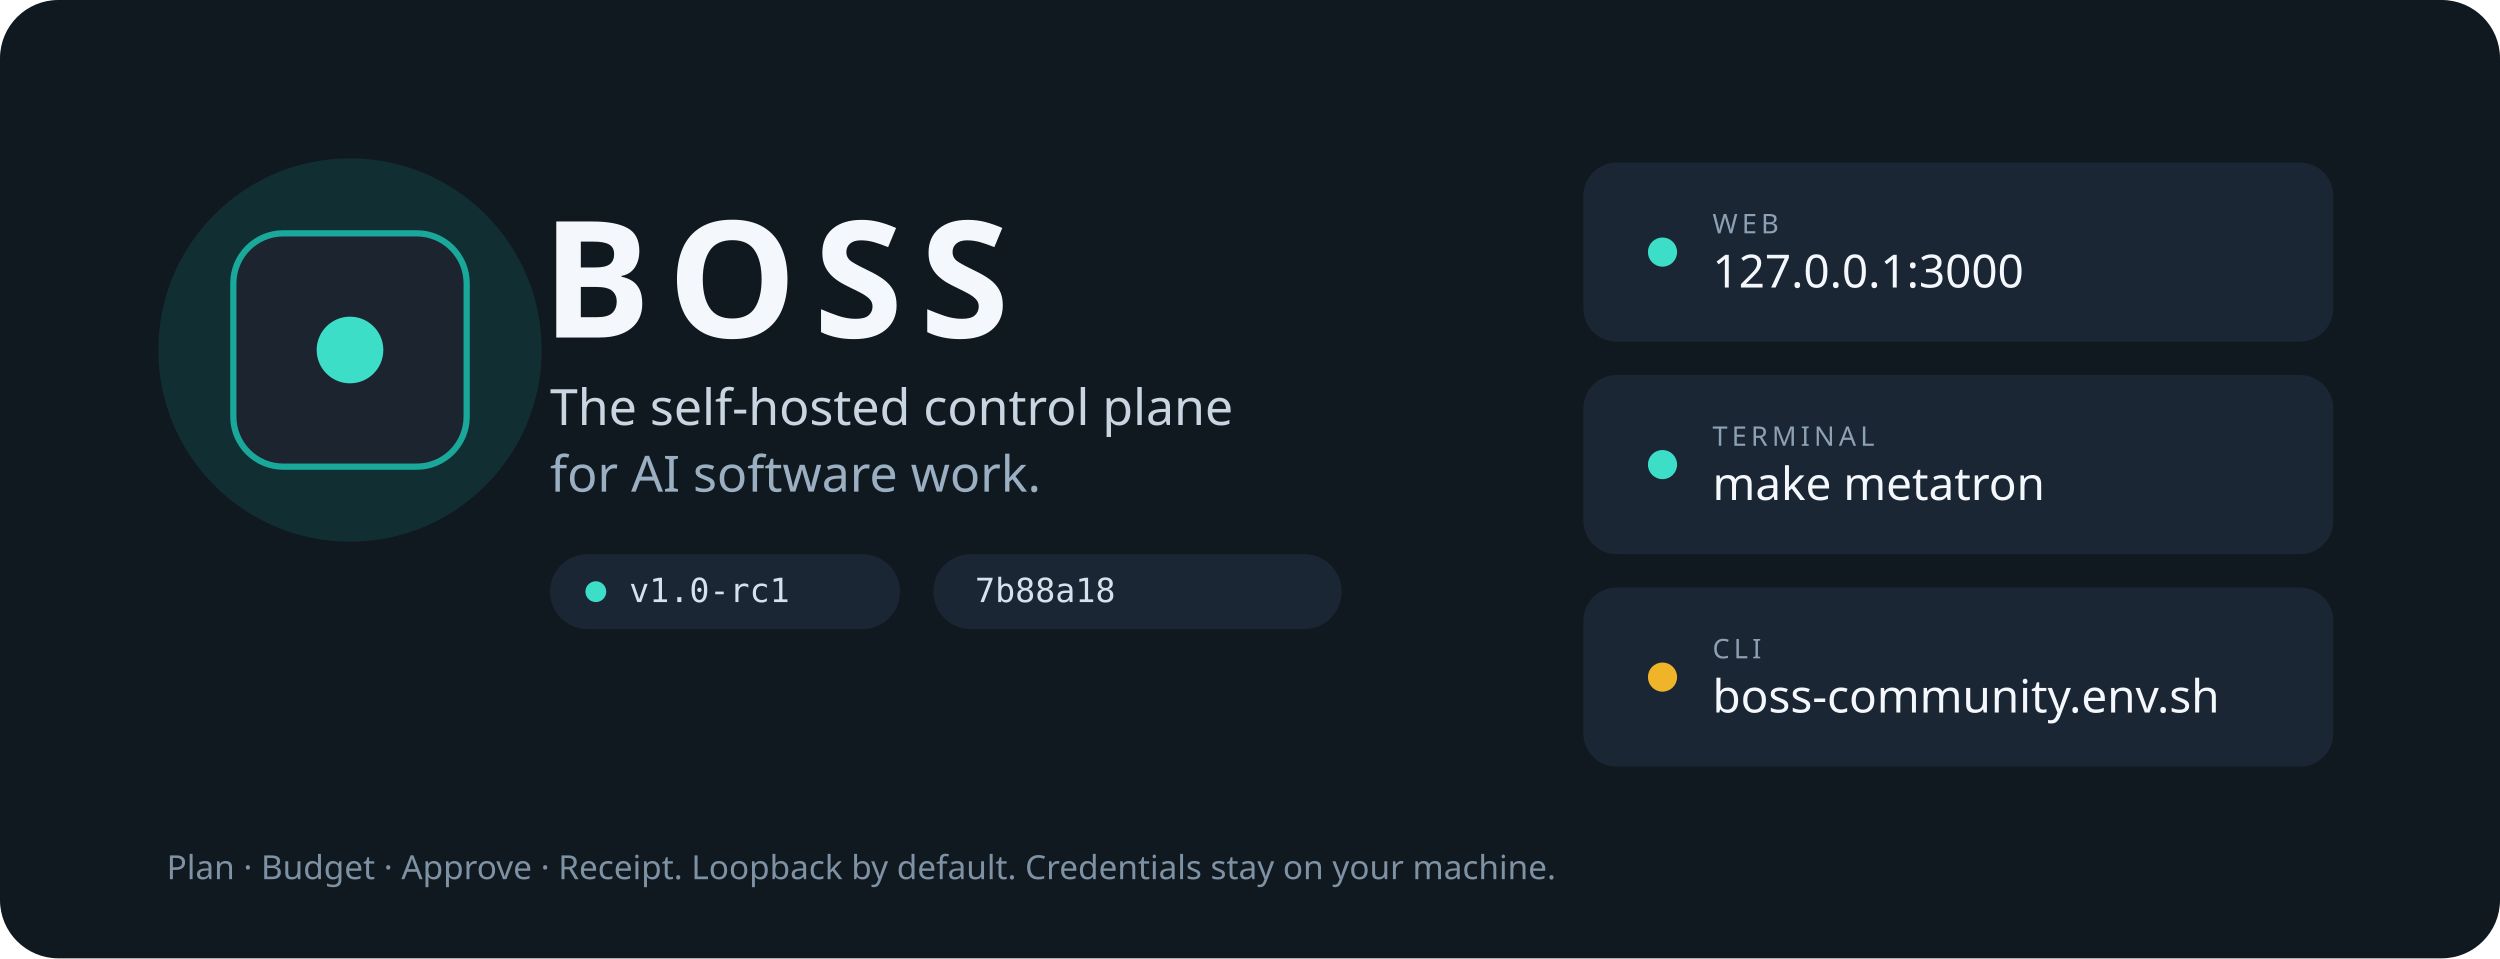
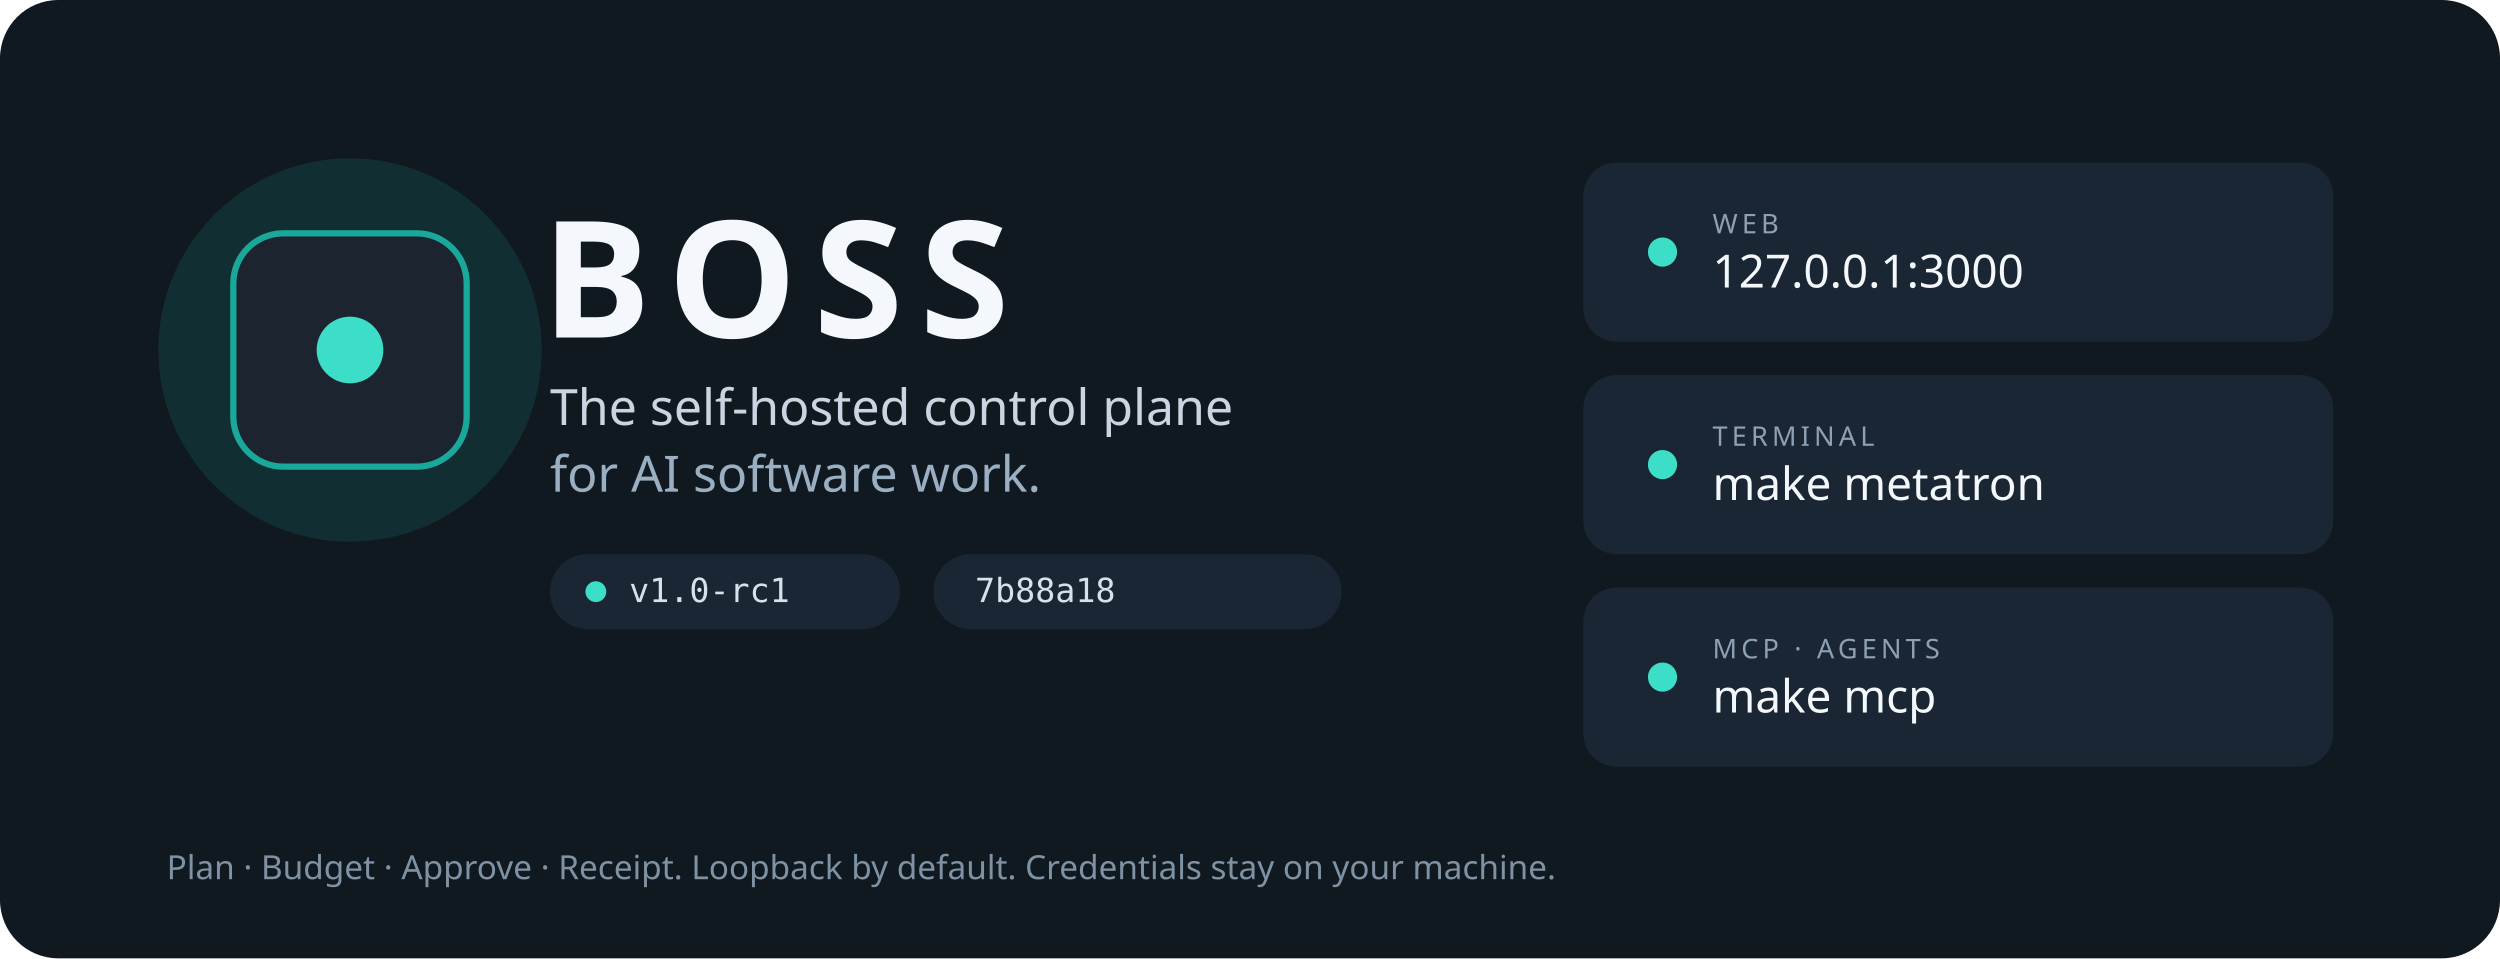
<svg xmlns="http://www.w3.org/2000/svg" viewBox="0 0 1200 460" role="img" aria-label="BOSS: the self-hosted control plane for AI software work. Release v1.0-rc1.">
  <rect width="1200" height="460" rx="28" fill="#101820" />
  <circle cx="168" cy="168" r="92" fill="#1aa89a" opacity="0.16" />
  <rect x="112" y="112" width="112" height="112" rx="24" fill="#1c2430" stroke="#1aa89a" stroke-width="3" />
  <circle cx="168" cy="168" r="16" fill="#3ddec8" />
  <text x="260" y="162" fill="#f4f7fb" font-family="Avenir Next, Segoe UI, sans-serif" font-size="78" font-weight="650" letter-spacing="8">BOSS</text>
  <text x="264" y="204" fill="#c9d6e2" font-family="Avenir Next, Segoe UI, sans-serif" font-size="24">The self-hosted control plane</text>
  <text x="264" y="236" fill="#9aafc2" font-family="Avenir Next, Segoe UI, sans-serif" font-size="24">for AI software work.</text>
  <g font-family="SFMono-Regular, ui-monospace, Menlo, monospace" font-size="16">
    <rect x="264" y="266" width="168" height="36" rx="18" fill="#1a2633" />
    <circle cx="286" cy="284" r="5" fill="#3ddec8" />
    <text x="302" y="289" fill="#d5e2ec">v1.0-rc1</text>
    <rect x="448" y="266" width="196" height="36" rx="18" fill="#1a2633" />
    <text x="468" y="289" fill="#d5e2ec">7b88a18</text>
  </g>
  <g font-family="Avenir Next, Segoe UI, sans-serif">
    <rect x="760" y="78" width="360" height="86" rx="16" fill="#1a2633" />
    <circle cx="798" cy="121" r="7" fill="#3ddec8" />
    <text x="822" y="112" fill="#8ea0b3" font-size="13" letter-spacing="2">WEB</text>
    <text x="822" y="138" fill="#f4f7fb" font-size="22">127.0.0.1:3000</text>
    <rect x="760" y="180" width="360" height="86" rx="16" fill="#1a2633" />
    <circle cx="798" cy="223" r="7" fill="#3ddec8" />
    <text x="822" y="214" fill="#8ea0b3" font-size="13" letter-spacing="2">TERMINAL</text>
    <text x="822" y="240" fill="#f4f7fb" font-size="22">make metatron</text>
    <rect x="760" y="282" width="360" height="86" rx="16" fill="#1a2633" />
-     <circle cx="798" cy="325" r="7" fill="#f0b429" />
-     <text x="822" y="316" fill="#8ea0b3" font-size="13" letter-spacing="2">CLI</text>
-     <text x="822" y="342" fill="#f4f7fb" font-size="22">boss-community.env.sh</text>
+     <circle cx="798" cy="325" r="7" fill="#3ddec8" />
+     <text x="822" y="316" fill="#8ea0b3" font-size="13" letter-spacing="2">MCP · AGENTS</text>
+     <text x="822" y="342" fill="#f4f7fb" font-size="22">make mcp</text>
  </g>
  <text x="80" y="422" fill="#7e92a4" font-family="Avenir Next, Segoe UI, sans-serif" font-size="16">Plan · Budget · Approve · Receipt.  Loopback by default. Credentials stay on your machine.</text>
</svg>
